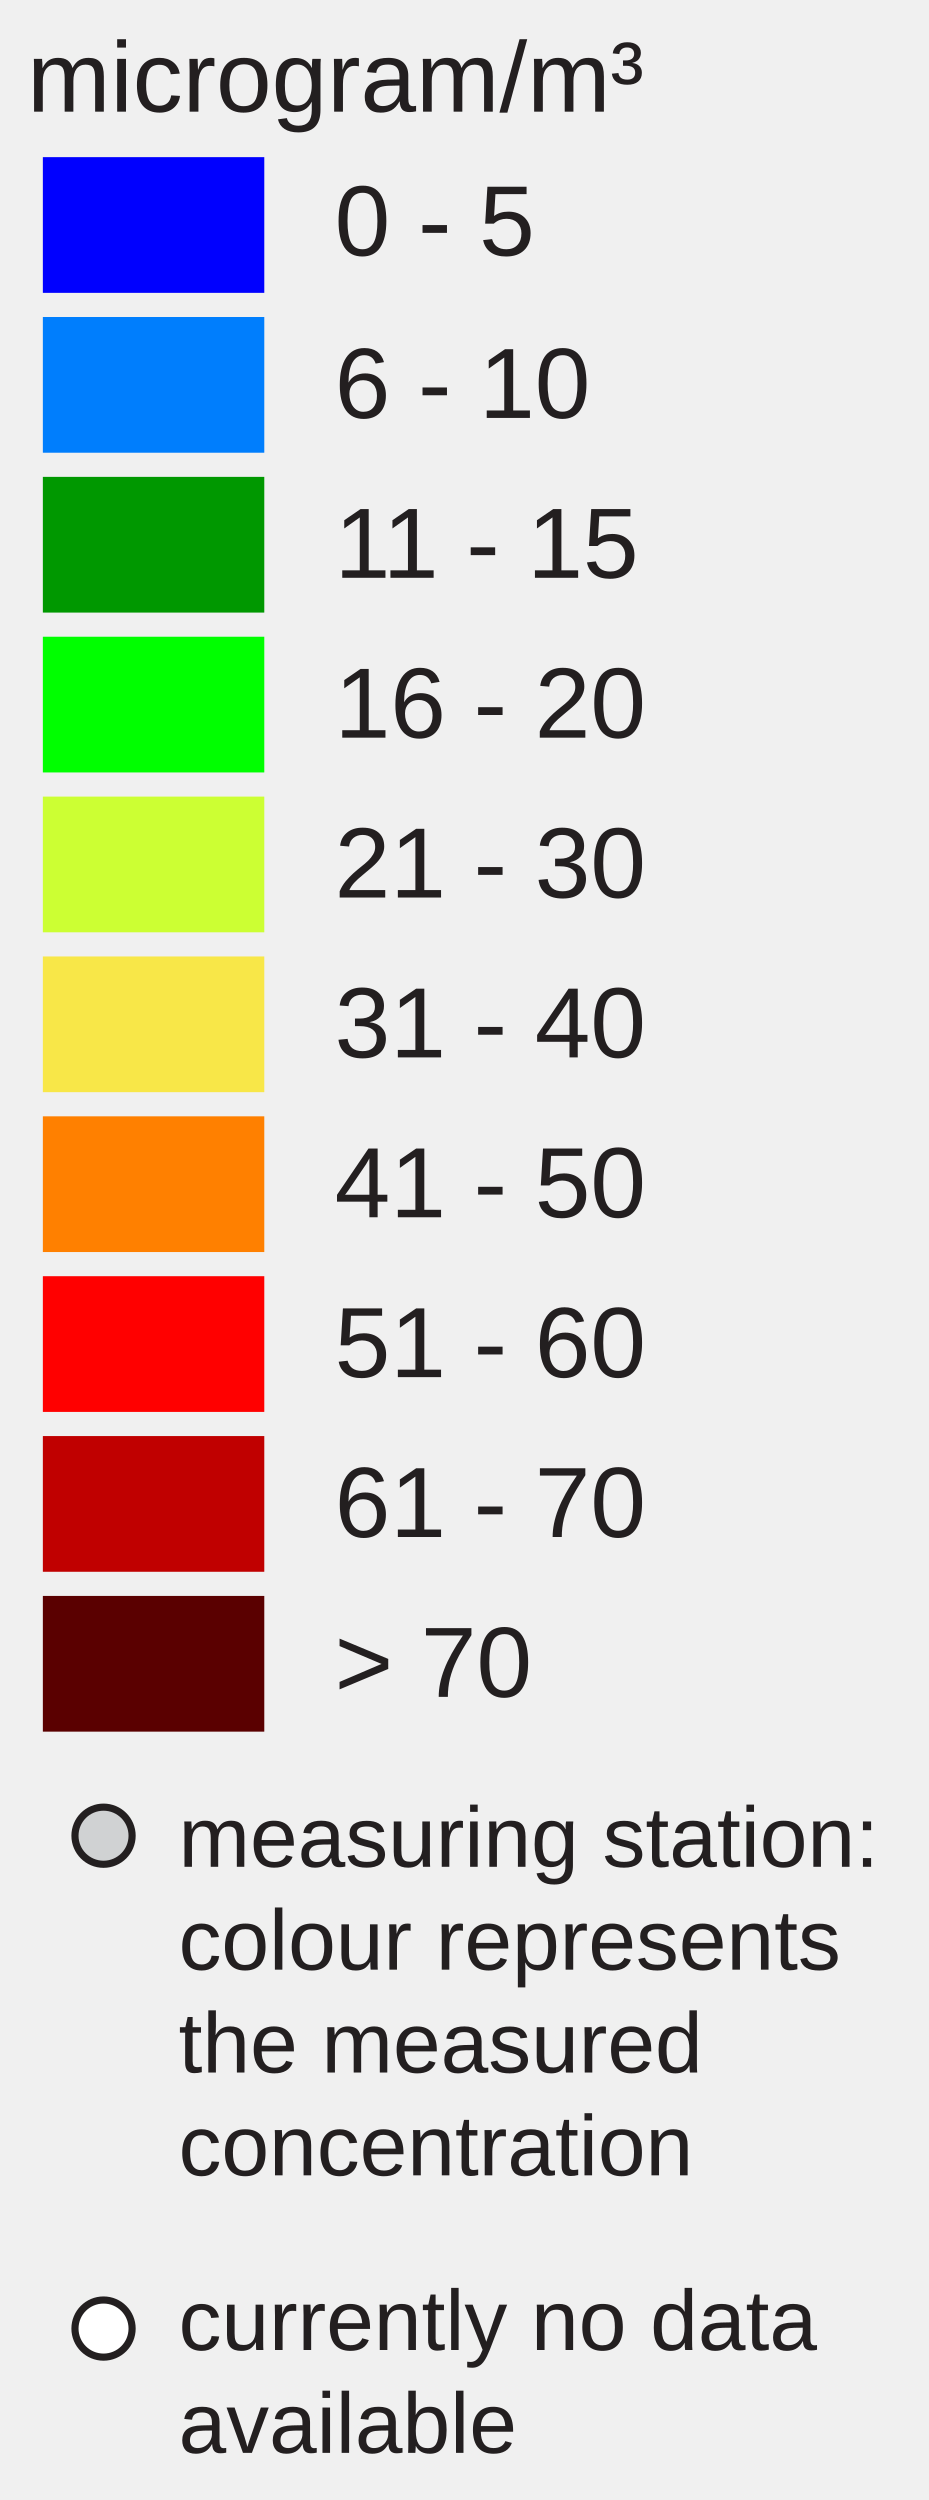
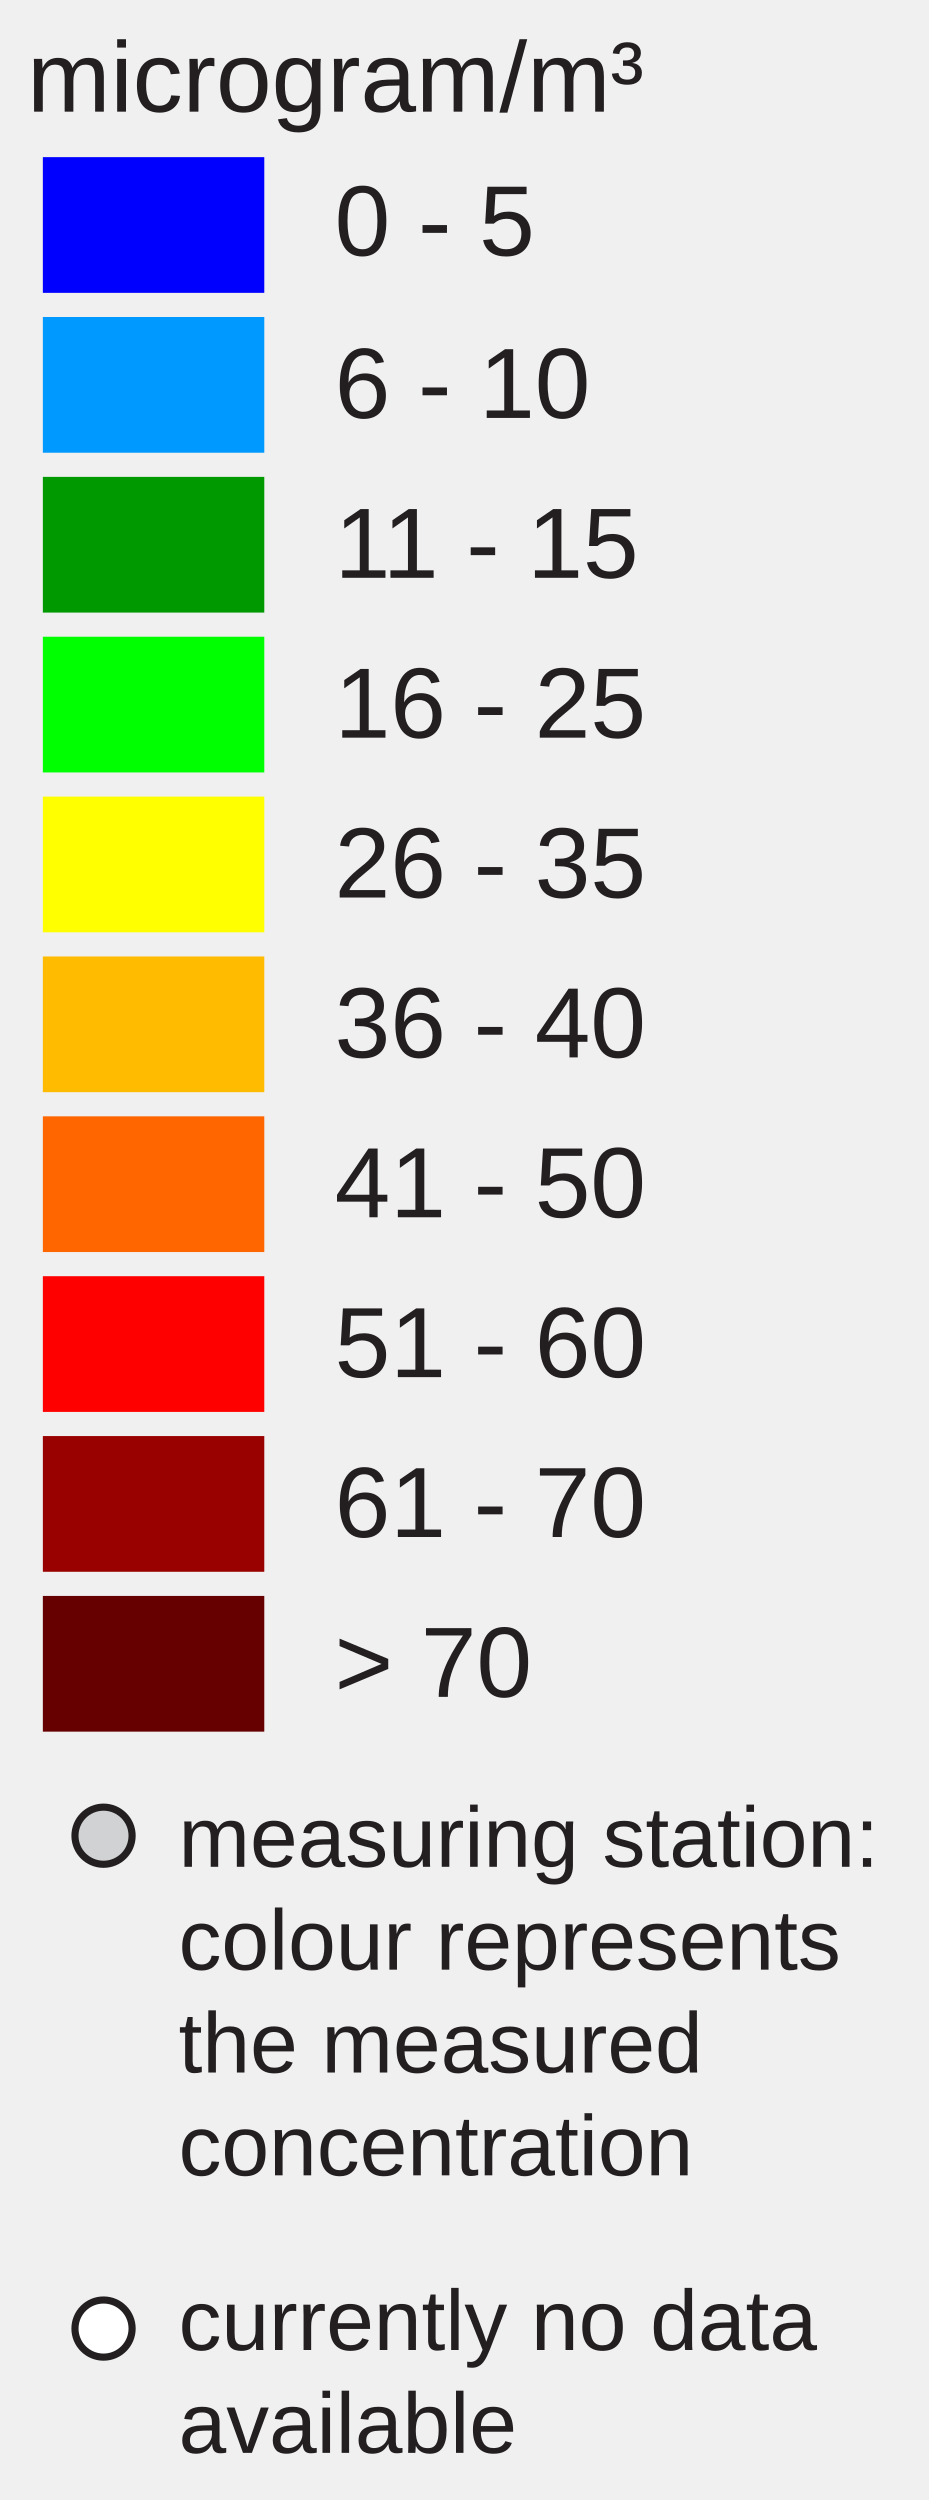
<svg xmlns="http://www.w3.org/2000/svg" version="1.1" id="Layer_1" x="0px" y="0px" width="130px" height="350px" viewBox="0 0 130 350" enable-background="new 0 0 130 350" xml:space="preserve">
  <rect x="6" y="22" fill="#0000FF" width="31" height="19" />
-   <rect x="6" y="44.381" fill="#007EFD" width="31" height="19" />
-   <rect x="6" y="66.762" fill="#009800" width="31" height="19" />
+   <rect x="6" y="44.381" fill="#0099FF" width="31" height="19" />
+   <rect x="6" y="66.762" fill="#009900" width="31" height="19" />
  <rect x="6" y="89.143" fill="#00FF00" width="31" height="19" />
-   <rect x="6" y="111.524" fill="#CCFF33" width="31" height="19" />
-   <rect x="6" y="133.905" fill="#F8E748" width="31" height="19" />
-   <rect x="6" y="156.286" fill="#FF8000" width="31" height="19" />
+   <rect x="6" y="111.524" fill="#FFFF00" width="31" height="19" />
+   <rect x="6" y="133.905" fill="#FFBB00" width="31" height="19" />
+   <rect x="6" y="156.286" fill="#FF6600" width="31" height="19" />
  <rect x="6" y="178.668" fill="#FF0000" width="31" height="19" />
-   <rect x="6" y="201.049" fill="#C00000" width="31" height="19" />
-   <rect x="6" y="223.43" fill="#5A0000" width="31" height="19" />
+   <rect x="6" y="201.049" fill="#990000" width="31" height="19" />
+   <rect x="6" y="223.43" fill="#660000" width="31" height="19" />
  <text transform="matrix(1 0 0 1 46.853 35.7705)" fill="#231F20" font-family="Arial" font-size="14">0 - 5</text>
  <text transform="matrix(1 0 0 1 46.853 58.5112)" fill="#231F20" font-family="Arial" font-size="14">6 - 10</text>
  <text transform="matrix(1 0 0 1 46.853 80.8926)" fill="#231F20" font-family="Arial" font-size="14">11 - 15</text>
-   <text transform="matrix(1 0 0 1 46.853 103.2734)" fill="#231F20" font-family="Arial" font-size="14">16 - 20</text>
-   <text transform="matrix(1 0 0 1 46.853 125.6548)" fill="#231F20" font-family="Arial" font-size="14">21 - 30</text>
-   <text transform="matrix(1 0 0 1 46.853 148.0352)" fill="#231F20" font-family="Arial" font-size="14">31 - 40</text>
+   <text transform="matrix(1 0 0 1 46.853 103.2734)" fill="#231F20" font-family="Arial" font-size="14">16 - 25</text>
+   <text transform="matrix(1 0 0 1 46.853 125.6548)" fill="#231F20" font-family="Arial" font-size="14">26 - 35</text>
+   <text transform="matrix(1 0 0 1 46.853 148.0352)" fill="#231F20" font-family="Arial" font-size="14">36 - 40</text>
  <text transform="matrix(1 0 0 1 46.853 170.417)" fill="#231F20" font-family="Arial" font-size="14">41 - 50</text>
  <text transform="matrix(1 0 0 1 46.853 192.7988)" fill="#231F20" font-family="Arial" font-size="14">51 - 60</text>
  <text transform="matrix(1 0 0 1 46.853 215.1797)" fill="#231F20" font-family="Arial" font-size="14">61 - 70</text>
  <text transform="matrix(1 0 0 1 46.853 237.5605)" fill="#231F20" font-family="Arial" font-size="14">&gt; 70</text>
  <text font-size="14" font-family="Arial" transform="translate(3.8027 15.631)" fill="#231F20">microgram/m³</text>
  <circle fill="#D0D2D3" stroke="#231F20" stroke-miterlimit="10" cx="14.495" cy="257" r="4" />
  <circle fill="#FFFFFF" stroke="#231F20" stroke-miterlimit="10" cx="14.495" cy="326" r="4" />
  <text font-size="12" font-family="Arial" transform="translate(25 261.35)" fill="#231F20">measuring station:</text>
  <text font-size="12" font-family="Arial" transform="translate(25 275.75)" fill="#231F20">colour represents</text>
  <text font-size="12" font-family="Arial" transform="translate(25 290.15)" fill="#231F20">the measured</text>
  <text font-size="12" font-family="Arial" transform="translate(25 304.55)" fill="#231F20">concentration</text>
  <text font-size="12" font-family="Arial" transform="translate(25 329)" fill="#231F20">currently no data</text>
  <text font-size="12" font-family="Arial" transform="translate(25 343.4)" fill="#231F20">available</text>
</svg>
